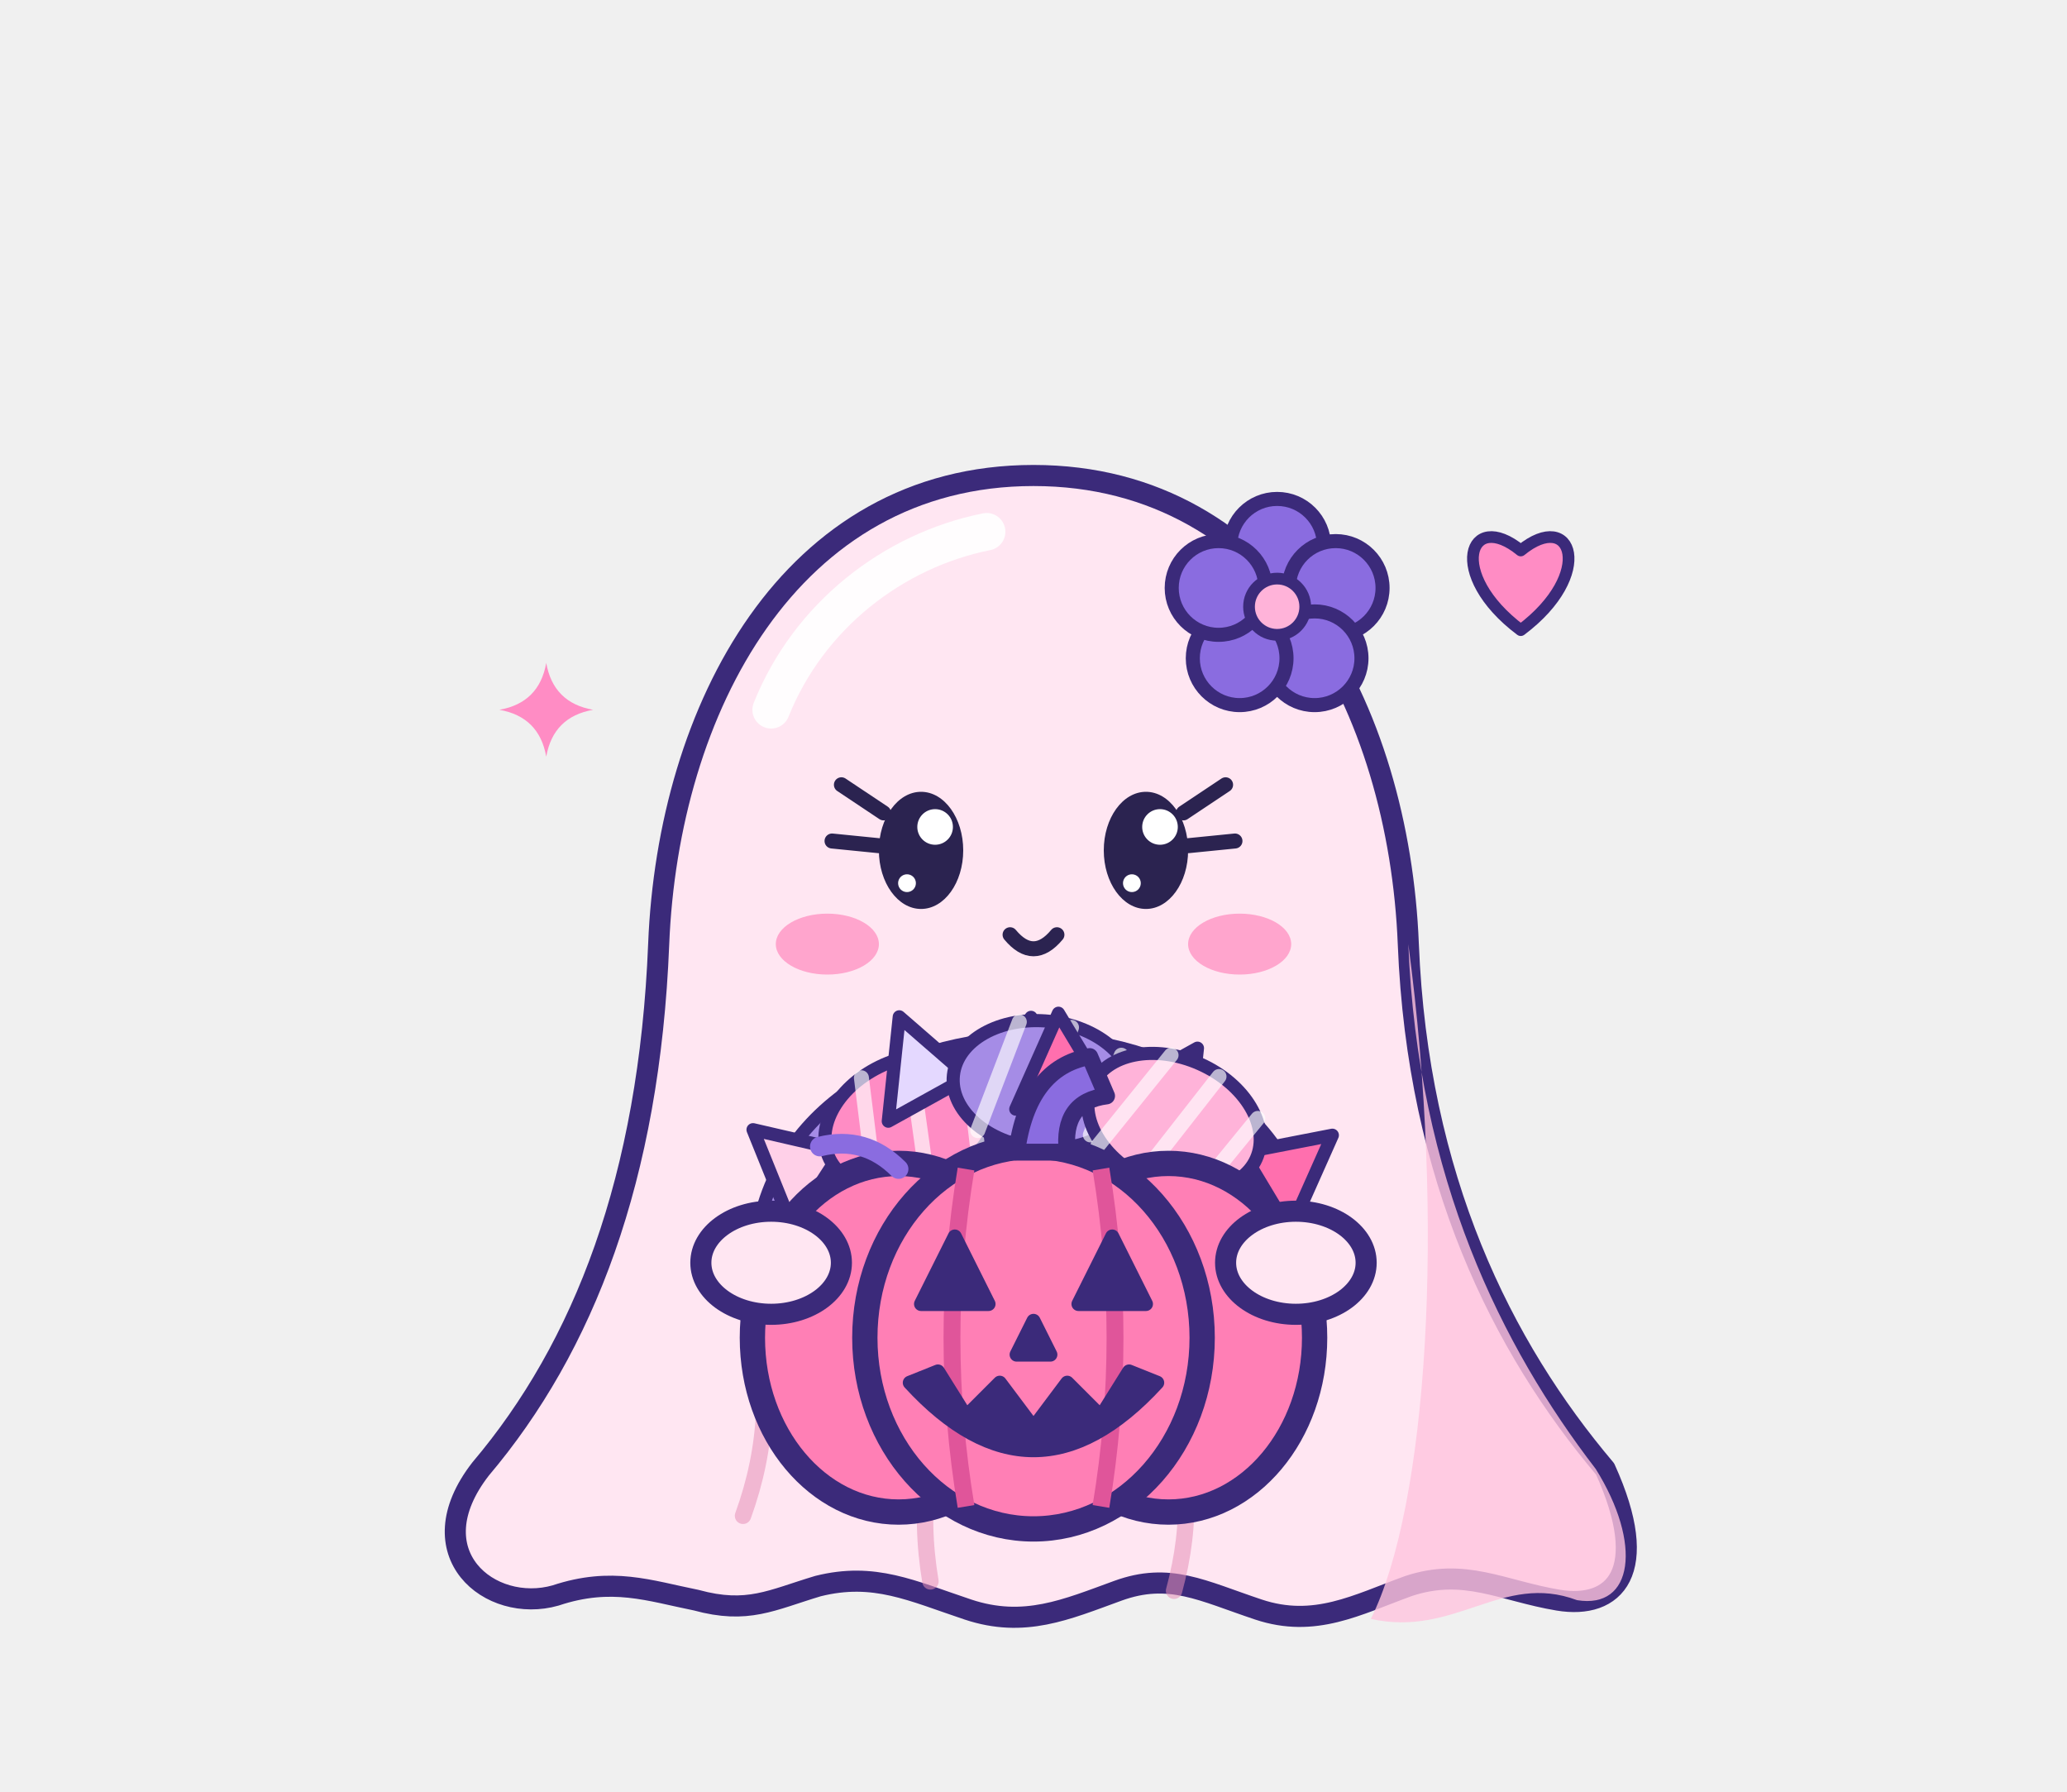
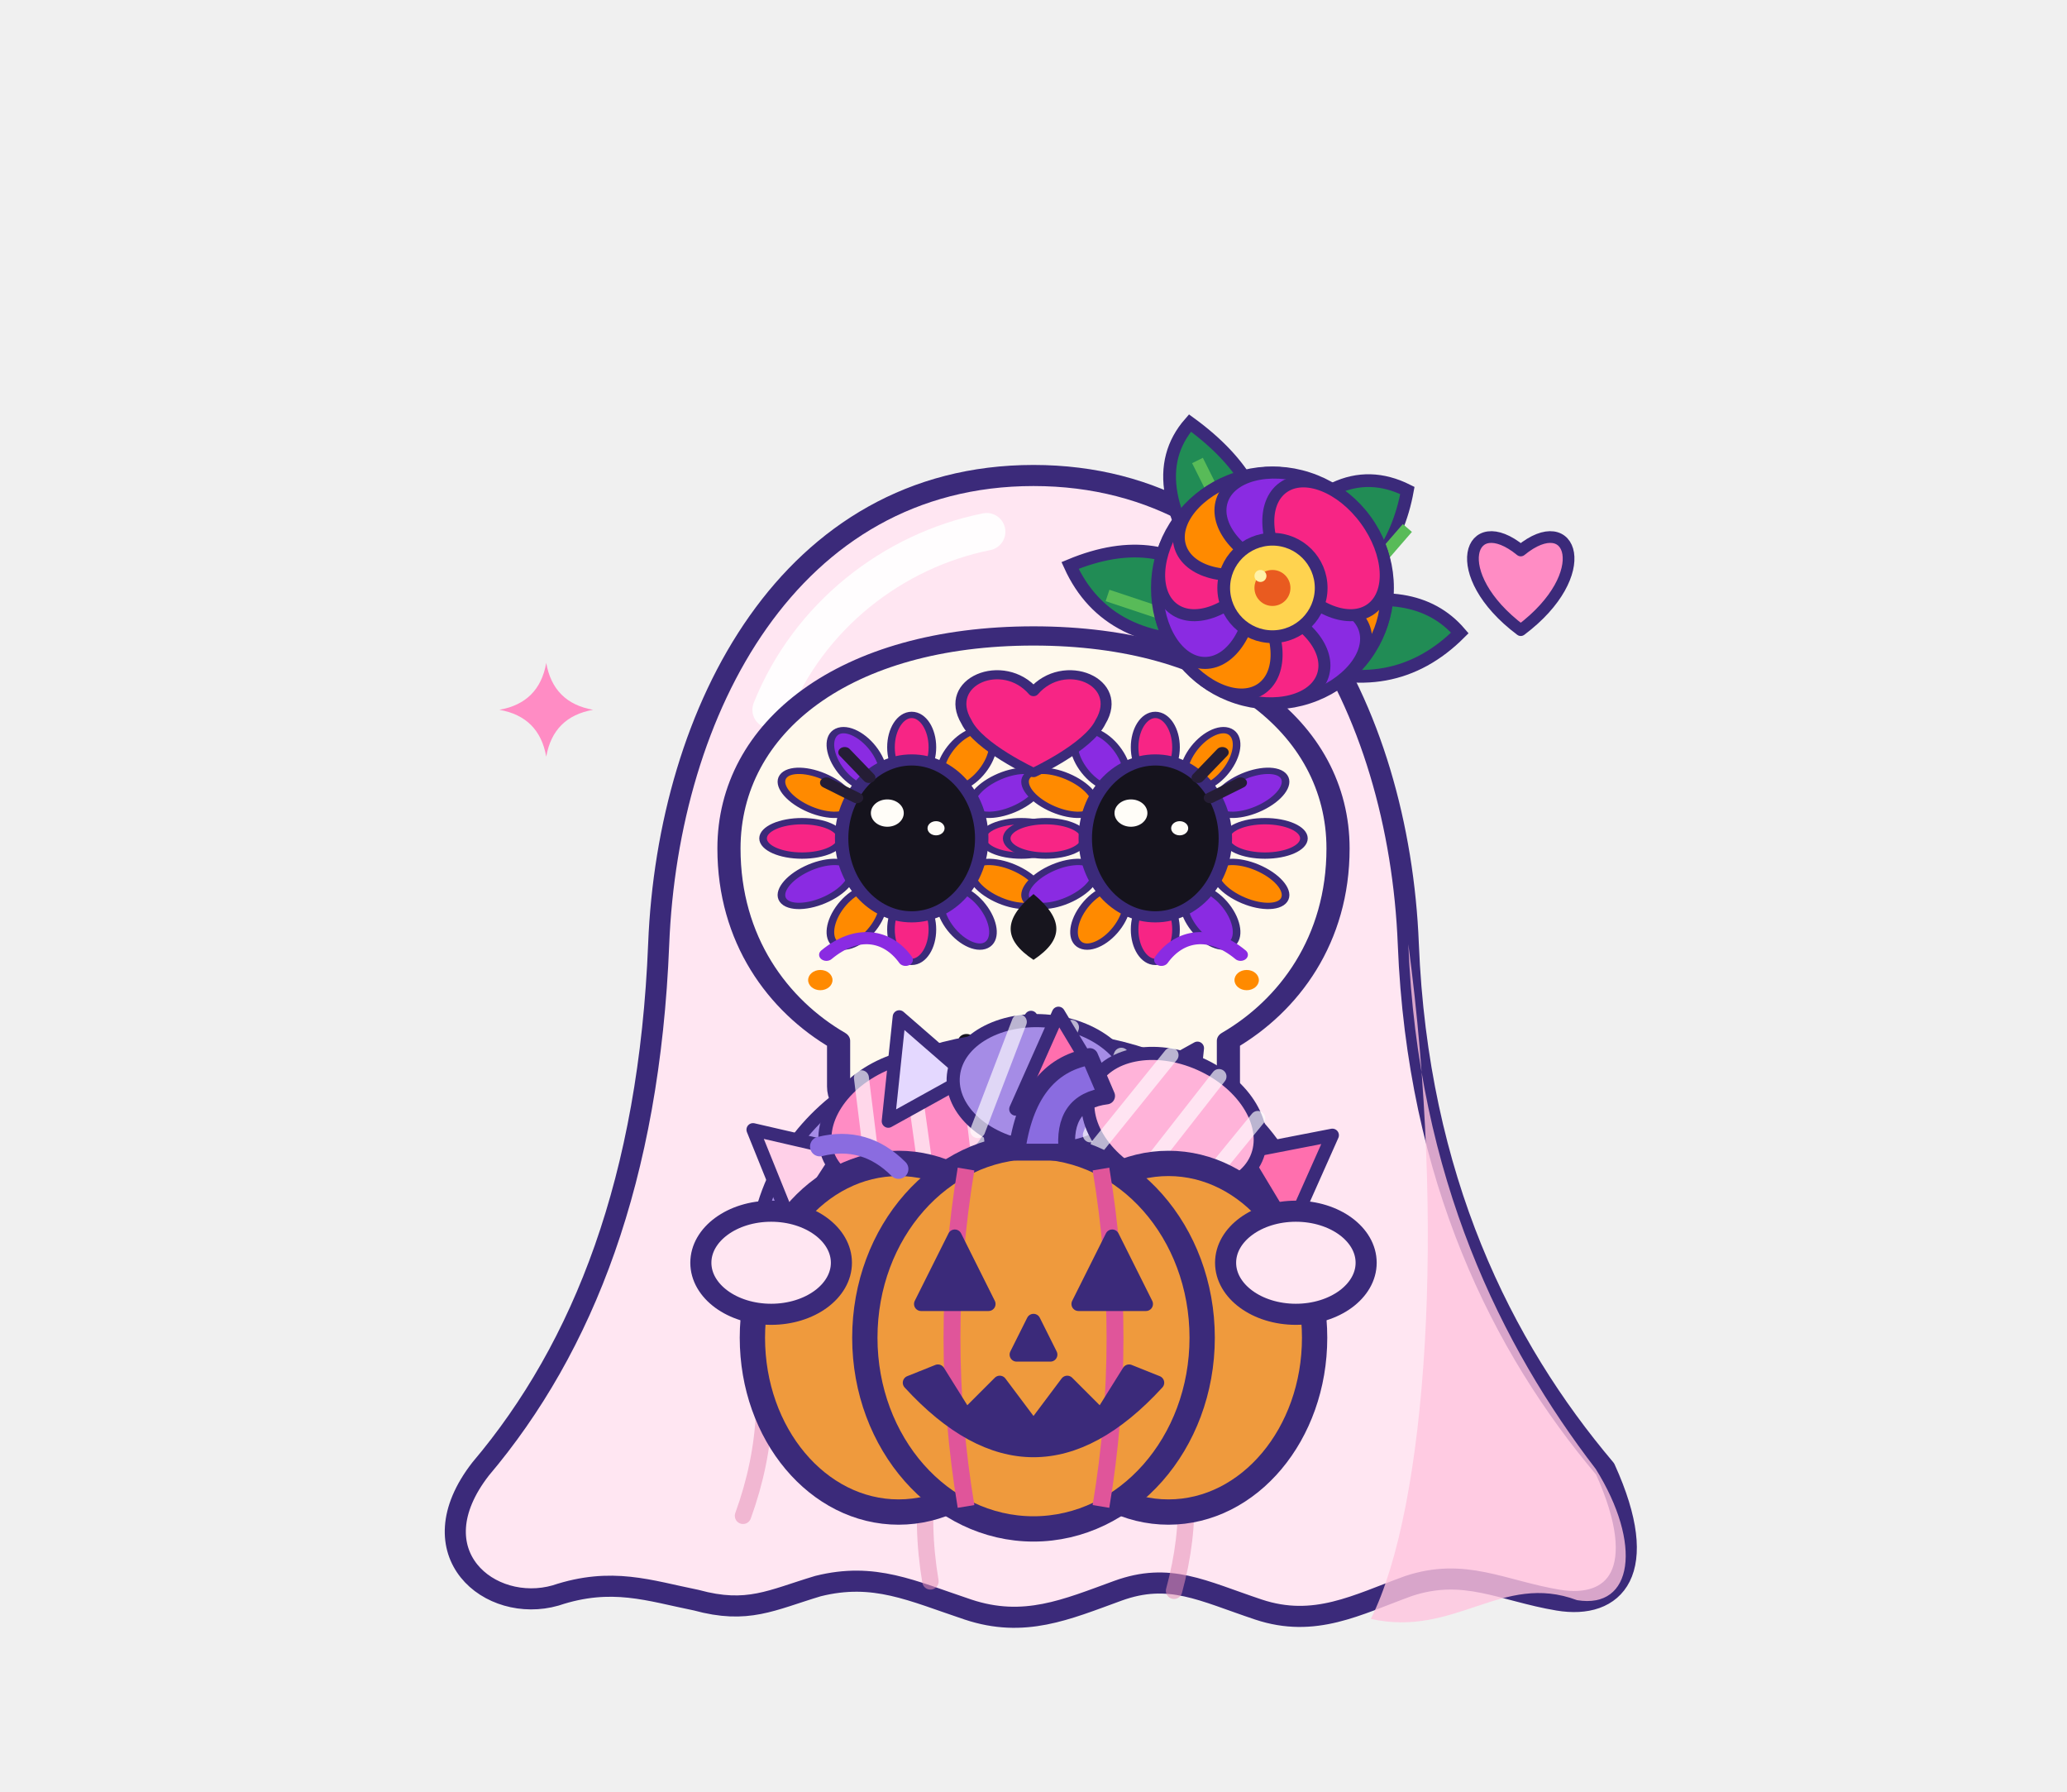
<svg xmlns="http://www.w3.org/2000/svg" viewBox="0 0 300 260" role="img" aria-label="Boo-buddy ghost 1">
  <g>
    <g transform="translate(150 205) scale(.68)">
      <g class="f d1">
        <g class="hop">
          <path d="M0 -200 C-52 -200 -78 -150 -80 -100 C-82 -50 -96 -14 -118 12 C-132 30 -116 43 -102 39 C-90 35 -82 38 -72 40 C-61 43 -56 40 -46 37 C-34 34 -26 38 -14 42 C-2 46 7 42 18 38 C29 34 36 38 48 42 C60 46 69 41 80 37 C92 33 100 38 112 40 C124 42 132 34 122 12 C100 -14 82 -50 80 -100 C78 -150 52 -200 0 -200Z" fill="#FFE6F2" stroke="#3B2A7A" stroke-width="4.5" stroke-linejoin="round" stroke-linecap="round">
            <animate attributeName="d" dur="2.8s" repeatCount="indefinite" calcMode="spline" keyTimes="0;0.33;0.66;1" keySplines=".4 0 .6 1;.4 0 .6 1;.4 0 .6 1" values="M0 -200 C-52 -200 -78 -150 -80 -100 C-82 -50 -96 -14 -118 12 C-132 30 -116 43 -102 39 C-90 35 -82 38 -72 40 C-61 43 -56 40 -46 37 C-34 34 -26 38 -14 42 C-2 46 7 42 18 38 C29 34 36 38 48 42 C60 46 69 41 80 37 C92 33 100 38 112 40 C124 42 132 34 122 12 C100 -14 82 -50 80 -100 C78 -150 52 -200 0 -200Z;M0 -200 C-52 -200 -78 -150 -80 -100 C-82 -50 -96 -14 -118 12 C-132 34 -116 46 -102 41 C-90 36 -82 33 -72 39 C-61 46 -56 43 -46 39 C-34 35 -26 34 -14 39 C-2 44 7 45 18 41 C29 37 36 34 48 39 C60 44 69 45 80 41 C92 37 100 34 112 39 C124 44 132 34 122 12 C100 -14 82 -50 80 -100 C78 -150 52 -200 0 -200Z;M0 -200 C-52 -200 -78 -150 -80 -100 C-82 -50 -96 -14 -118 12 C-132 26 -116 40 -102 37 C-90 34 -82 42 -72 44 C-61 46 -56 37 -46 34 C-34 31 -26 42 -14 45 C-2 48 7 37 18 35 C29 33 36 43 48 45 C60 47 69 37 80 34 C92 31 100 42 112 43 C124 44 132 34 122 12 C100 -14 82 -50 80 -100 C78 -150 52 -200 0 -200Z;M0 -200 C-52 -200 -78 -150 -80 -100 C-82 -50 -96 -14 -118 12 C-132 30 -116 43 -102 39 C-90 35 -82 38 -72 40 C-61 43 -56 40 -46 37 C-34 34 -26 38 -14 42 C-2 46 7 42 18 38 C29 34 36 38 48 42 C60 46 69 41 80 37 C92 33 100 38 112 40 C124 42 132 34 122 12 C100 -14 82 -50 80 -100 C78 -150 52 -200 0 -200Z" />
          </path>
          <path d="M80 -100 C82 -50 100 -14 120 12 C130 28 128 42 116 40 C100 34 90 48 72 44 C84 20 88 -40 80 -100Z" fill="#FFC4DE" opacity=".8" />
          <path d="M-62 22 q8 -22 2 -44 M-22 36 q-4 -24 6 -42 M30 38 q6 -22 -2 -40" stroke="#E58FB8" stroke-width="3.5" fill="none" stroke-linecap="round" opacity=".55" />
          <path d="M-56 -150 C-48 -170 -30 -184 -10 -188" stroke="#fff" stroke-width="8" fill="none" stroke-linecap="round" opacity=".9" />
-           <g class="eo">
-             <ellipse cx="-24" cy="-120" rx="9" ry="12.5" fill="#2B2350" />
-             <circle cx="-21" cy="-125" r="3.8" fill="#fff" />
-             <circle cx="-27" cy="-113" r="1.9" fill="#fff" />
-             <path d="M-32 -128 l-9 -6 M-33 -121 l-10 -1" stroke="#2B2350" stroke-width="3.2" stroke-linecap="round" />
-             <ellipse cx="24" cy="-120" rx="9" ry="12.5" fill="#2B2350" />
-             <circle cx="27" cy="-125" r="3.8" fill="#fff" />
-             <circle cx="21" cy="-113" r="1.9" fill="#fff" />
-             <path d="M32 -128 l9 -6 M33 -121 l10 -1" stroke="#2B2350" stroke-width="3.2" stroke-linecap="round" />
+           <path d="M0 -160 C-5 -155 -4 -151 0 -149 C4 -151 5 -155 0 -160Z" fill="#FFB33F" stroke="#D94F91" stroke-width="2.5" />
+           <circle cx="0" cy="-154" r="2" fill="#D94F91" />
+           <g fill="#D94F91">
+             <circle cx="-49" cy="-87" r="2.6" />
+             <circle cx="-43" cy="-83" r="1.7" />
+             <circle cx="49" cy="-87" r="2.6" />
+             <circle cx="43" cy="-83" r="1.7" />
          </g>
-           <g class="eh" opacity="0">
-             <path d="M-34 -116 Q-24 -130 -14 -116 M14 -116 Q24 -130 34 -116" stroke="#2B2350" stroke-width="4.5" fill="none" stroke-linecap="round" />
-             <path d="M-36 -124 l-8 -5 M36 -124 l8 -5" stroke="#2B2350" stroke-width="3.2" stroke-linecap="round" />
+         </g>
+         <g class="eo">
+           <ellipse cx="-24" cy="-120" rx="9" ry="12.5" fill="#2B2350" />
+           <circle cx="-21" cy="-125" r="3.8" fill="#fff" />
+           <circle cx="-27" cy="-113" r="1.9" fill="#fff" />
+           <path d="M-32 -128 l-9 -6 M-33 -121 l-10 -1" stroke="#2B2350" stroke-width="3.2" stroke-linecap="round" />
+           <ellipse cx="24" cy="-120" rx="9" ry="12.5" fill="#2B2350" />
+           <circle cx="27" cy="-125" r="3.8" fill="#fff" />
+           <circle cx="21" cy="-113" r="1.9" fill="#fff" />
+           <path d="M32 -128 l9 -6 M33 -121 l10 -1" stroke="#2B2350" stroke-width="3.2" stroke-linecap="round" />
+         </g>
+         <g class="eh" opacity="0">
+           <path d="M-34 -116 Q-24 -130 -14 -116 M14 -116 Q24 -130 34 -116" stroke="#2B2350" stroke-width="4.5" fill="none" stroke-linecap="round" />
+           <path d="M-36 -124 l-8 -5 M36 -124 l8 -5" stroke="#2B2350" stroke-width="3.2" stroke-linecap="round" />
+         </g>
+         <ellipse cx="-44" cy="-100" rx="11" ry="6.5" fill="#FF8FC0" opacity=".75" />
+         <ellipse cx="44" cy="-100" rx="11" ry="6.5" fill="#FF8FC0" opacity=".75" />
+         <path d="M-5 -102 Q0 -96 5 -102" stroke="#2B2350" stroke-width="3.2" fill="none" stroke-linecap="round" />
+         <g class="sugar-skull-face" transform="translate(0 -115) scale(1.3 1.08) translate(0 115)" stroke-linejoin="round" stroke-linecap="round">
+           <path d="M0 -162 C-31 -162 -50 -144 -50 -120 C-50 -102 -42 -89 -32 -82 L-32 -73 Q-32 -67 -23 -67 H23 Q32 -67 32 -73 L32 -82 C42 -89 50 -102 50 -120 C50 -144 31 -162 0 -162Z" fill="#FFF9ED" stroke="#3B2A7A" stroke-width="3.8" />
+           <ellipse cx="-20" cy="-122" rx="3.4" ry="6.4" transform="rotate(0 -20 -122) translate(0 -18)" fill="#F72585" stroke="#3B2A7A" stroke-width="1.25" />
+           <ellipse cx="-20" cy="-122" rx="3.4" ry="6.4" transform="rotate(30 -20 -122) translate(0 -18)" fill="#FF8A00" stroke="#3B2A7A" stroke-width="1.25" />
+           <ellipse cx="-20" cy="-122" rx="3.4" ry="6.4" transform="rotate(60 -20 -122) translate(0 -18)" fill="#8A2BE2" stroke="#3B2A7A" stroke-width="1.25" />
+           <ellipse cx="-20" cy="-122" rx="3.4" ry="6.4" transform="rotate(90 -20 -122) translate(0 -18)" fill="#F72585" stroke="#3B2A7A" stroke-width="1.25" />
+           <ellipse cx="-20" cy="-122" rx="3.4" ry="6.4" transform="rotate(120 -20 -122) translate(0 -18)" fill="#FF8A00" stroke="#3B2A7A" stroke-width="1.25" />
+           <ellipse cx="-20" cy="-122" rx="3.4" ry="6.4" transform="rotate(150 -20 -122) translate(0 -18)" fill="#8A2BE2" stroke="#3B2A7A" stroke-width="1.25" />
+           <ellipse cx="-20" cy="-122" rx="3.4" ry="6.4" transform="rotate(180 -20 -122) translate(0 -18)" fill="#F72585" stroke="#3B2A7A" stroke-width="1.25" />
+           <ellipse cx="-20" cy="-122" rx="3.4" ry="6.4" transform="rotate(210 -20 -122) translate(0 -18)" fill="#FF8A00" stroke="#3B2A7A" stroke-width="1.25" />
+           <ellipse cx="-20" cy="-122" rx="3.4" ry="6.4" transform="rotate(240 -20 -122) translate(0 -18)" fill="#8A2BE2" stroke="#3B2A7A" stroke-width="1.25" />
+           <ellipse cx="-20" cy="-122" rx="3.4" ry="6.4" transform="rotate(270 -20 -122) translate(0 -18)" fill="#F72585" stroke="#3B2A7A" stroke-width="1.25" />
+           <ellipse cx="-20" cy="-122" rx="3.4" ry="6.4" transform="rotate(300 -20 -122) translate(0 -18)" fill="#FF8A00" stroke="#3B2A7A" stroke-width="1.25" />
+           <ellipse cx="-20" cy="-122" rx="3.4" ry="6.4" transform="rotate(330 -20 -122) translate(0 -18)" fill="#8A2BE2" stroke="#3B2A7A" stroke-width="1.25" />
+           <ellipse cx="-20" cy="-122" rx="11.5" ry="15.5" fill="#15131D" stroke="#3B2A7A" stroke-width="2.2" />
+           <path d="M-27 -134 L-31 -139 M-29 -130 L-34 -133" fill="none" stroke="#251D35" stroke-width="2.1" />
+           <circle cx="-24" cy="-127" r="2.7" fill="#FFFDF8" />
+           <circle cx="-16" cy="-124" r="1.4" fill="#FFFDF8" />
+           <ellipse cx="20" cy="-122" rx="3.4" ry="6.4" transform="rotate(0 20 -122) translate(0 -18)" fill="#F72585" stroke="#3B2A7A" stroke-width="1.25" />
+           <ellipse cx="20" cy="-122" rx="3.4" ry="6.4" transform="rotate(30 20 -122) translate(0 -18)" fill="#FF8A00" stroke="#3B2A7A" stroke-width="1.25" />
+           <ellipse cx="20" cy="-122" rx="3.4" ry="6.4" transform="rotate(60 20 -122) translate(0 -18)" fill="#8A2BE2" stroke="#3B2A7A" stroke-width="1.25" />
+           <ellipse cx="20" cy="-122" rx="3.4" ry="6.4" transform="rotate(90 20 -122) translate(0 -18)" fill="#F72585" stroke="#3B2A7A" stroke-width="1.25" />
+           <ellipse cx="20" cy="-122" rx="3.4" ry="6.4" transform="rotate(120 20 -122) translate(0 -18)" fill="#FF8A00" stroke="#3B2A7A" stroke-width="1.25" />
+           <ellipse cx="20" cy="-122" rx="3.4" ry="6.4" transform="rotate(150 20 -122) translate(0 -18)" fill="#8A2BE2" stroke="#3B2A7A" stroke-width="1.25" />
+           <ellipse cx="20" cy="-122" rx="3.4" ry="6.4" transform="rotate(180 20 -122) translate(0 -18)" fill="#F72585" stroke="#3B2A7A" stroke-width="1.25" />
+           <ellipse cx="20" cy="-122" rx="3.4" ry="6.4" transform="rotate(210 20 -122) translate(0 -18)" fill="#FF8A00" stroke="#3B2A7A" stroke-width="1.25" />
+           <ellipse cx="20" cy="-122" rx="3.4" ry="6.4" transform="rotate(240 20 -122) translate(0 -18)" fill="#8A2BE2" stroke="#3B2A7A" stroke-width="1.25" />
+           <ellipse cx="20" cy="-122" rx="3.4" ry="6.4" transform="rotate(270 20 -122) translate(0 -18)" fill="#F72585" stroke="#3B2A7A" stroke-width="1.25" />
+           <ellipse cx="20" cy="-122" rx="3.4" ry="6.4" transform="rotate(300 20 -122) translate(0 -18)" fill="#FF8A00" stroke="#3B2A7A" stroke-width="1.25" />
+           <ellipse cx="20" cy="-122" rx="3.4" ry="6.4" transform="rotate(330 20 -122) translate(0 -18)" fill="#8A2BE2" stroke="#3B2A7A" stroke-width="1.25" />
+           <ellipse cx="20" cy="-122" rx="11.5" ry="15.5" fill="#15131D" stroke="#3B2A7A" stroke-width="2.2" />
+           <path d="M27 -134 L31 -139 M29 -130 L34 -133" fill="none" stroke="#251D35" stroke-width="2.1" />
+           <circle cx="16" cy="-127" r="2.7" fill="#FFFDF8" />
+           <circle cx="24" cy="-124" r="1.4" fill="#FFFDF8" />
+           <path d="M0 -151 C-5 -158 -15 -153 -11 -145 C-9 -140 0 -135 0 -135 C0 -135 9 -140 11 -145 C15 -153 5 -158 0 -151Z" fill="#F72585" stroke="#3B2A7A" stroke-width="1.8" />
+           <path d="M-34 -99 C-29 -104 -24 -103 -21 -98 M34 -99 C29 -104 24 -103 21 -98" fill="none" stroke="#8A2BE2" stroke-width="2.4" />
+           <circle cx="-35" cy="-94" r="2" fill="#FF8A00" />
+           <circle cx="35" cy="-94" r="2" fill="#FF8A00" />
+           <path d="M0 -111 C-5 -106 -5 -102 0 -98 C5 -102 5 -106 0 -111Z" fill="#17151E" />
+           <path d="M-11 -82 Q0 -72 11 -82" fill="none" stroke="#17151E" stroke-width="2.7" />
+           <path d="M-5 -74 Q0 -72 5 -74" fill="none" stroke="#F08CB8" stroke-width="1.7" />
+         </g>
+         <g class="head-flower" transform="translate(51 -176) scale(1.6)">
+           <path d="M-7 7 Q-22 8 -27 -3 Q-15 -8 -7 0 Q-18 -14 -11 -22 Q0 -14 -1 -4 Q8 -18 18 -13 Q16 -2 6 3 Q19 -1 25 6 Q16 15 3 10Z" fill="#218C55" stroke="#3B2A7A" stroke-width="1.7" />
+           <path d="M-22 1 L-7 6 M-10 -17 L-3 -3 M18 -8 L5 7" fill="none" stroke="#58BB58" stroke-width="1.6" />
+           <ellipse cx="9.00" cy="0.00" rx="6.4" ry="10" transform="rotate(0 9.00 0.00)" fill="#F72585" stroke="#3B2A7A" stroke-width="1.6" />
+           <ellipse cx="7.28" cy="5.29" rx="6.4" ry="10" transform="rotate(36 7.28 5.29)" fill="#FF8A00" stroke="#3B2A7A" stroke-width="1.6" />
+           <ellipse cx="2.78" cy="8.56" rx="6.4" ry="10" transform="rotate(72 2.78 8.56)" fill="#8A2BE2" stroke="#3B2A7A" stroke-width="1.6" />
+           <ellipse cx="-2.78" cy="8.56" rx="6.4" ry="10" transform="rotate(108 -2.78 8.56)" fill="#F72585" stroke="#3B2A7A" stroke-width="1.6" />
+           <ellipse cx="-7.28" cy="5.29" rx="6.4" ry="10" transform="rotate(144 -7.28 5.29)" fill="#FF8A00" stroke="#3B2A7A" stroke-width="1.6" />
+           <ellipse cx="-9.00" cy="0.00" rx="6.4" ry="10" transform="rotate(180 -9.00 0.00)" fill="#8A2BE2" stroke="#3B2A7A" stroke-width="1.6" />
+           <ellipse cx="-7.28" cy="-5.29" rx="6.4" ry="10" transform="rotate(216 -7.28 -5.29)" fill="#F72585" stroke="#3B2A7A" stroke-width="1.6" />
+           <ellipse cx="-2.78" cy="-8.56" rx="6.4" ry="10" transform="rotate(252 -2.78 -8.56)" fill="#FF8A00" stroke="#3B2A7A" stroke-width="1.6" />
+           <ellipse cx="2.78" cy="-8.56" rx="6.4" ry="10" transform="rotate(288 2.78 -8.56)" fill="#8A2BE2" stroke="#3B2A7A" stroke-width="1.6" />
+           <ellipse cx="7.28" cy="-5.29" rx="6.4" ry="10" transform="rotate(324 7.28 -5.29)" fill="#F72585" stroke="#3B2A7A" stroke-width="1.6" />
+           <circle r="6.5" fill="#FFD34F" stroke="#3B2A7A" stroke-width="1.7" />
+           <circle r="2.4" fill="#E95B20" />
+           <circle cx="-1.6" cy="-1.6" r=".8" fill="#FFF2A8" />
+         </g>
+         <path d="M-56 -30 C-56 -92 56 -92 56 -30" stroke="#3B2A7A" stroke-width="10" fill="none" stroke-linecap="round" />
+         <path d="M-56 -30 C-56 -92 56 -92 56 -30" stroke="#A58CE6" stroke-width="4.5" fill="none" stroke-linecap="round" />
+         <g class="cd c1">
+           <g transform="translate(-26 -62) rotate(-22) scale(0.8)">
+             <path d="M-20 0 L-40 -14 L-40 14Z M20 0 L40 -14 L40 14Z" fill="#FFD0E8" stroke="#3B2A7A" stroke-width="3.5" stroke-linejoin="round" stroke-linecap="round" />
+             <ellipse rx="24" ry="17" fill="#FF8CC4" stroke="#3B2A7A" stroke-width="3.5" stroke-linejoin="round" stroke-linecap="round" />
+             <path d="M-8 -16 L-16 14 M6 -16 L-2 16 M20 -10 L14 12" stroke="#fff" stroke-width="4" opacity=".65" stroke-linecap="round" />
          </g>
-           <ellipse cx="-44" cy="-100" rx="11" ry="6.5" fill="#FF8FC0" opacity=".75" />
-           <ellipse cx="44" cy="-100" rx="11" ry="6.5" fill="#FF8FC0" opacity=".75" />
-           <path d="M-5 -102 Q0 -96 5 -102" stroke="#2B2350" stroke-width="3.2" fill="none" stroke-linecap="round" />
-           <g transform="translate(52 -172)">
-             <circle cx="0" cy="-13" r="10" fill="#8A6CE0" stroke="#3B2A7A" stroke-width="3" />
-             <circle cx="12.5" cy="-4" r="10" fill="#8A6CE0" stroke="#3B2A7A" stroke-width="3" />
-             <circle cx="8" cy="11" r="10" fill="#8A6CE0" stroke="#3B2A7A" stroke-width="3" />
-             <circle cx="-8" cy="11" r="10" fill="#8A6CE0" stroke="#3B2A7A" stroke-width="3" />
-             <circle cx="-12.5" cy="-4" r="10" fill="#8A6CE0" stroke="#3B2A7A" stroke-width="3" />
-             <circle r="6" fill="#FFB3D9" stroke="#3B2A7A" stroke-width="2.5" />
+         </g>
+         <g class="cd c2">
+           <g transform="translate(2 -70) rotate(6) scale(0.8)">
+             <path d="M-20 0 L-40 -14 L-40 14Z M20 0 L40 -14 L40 14Z" fill="#E4D8FF" stroke="#3B2A7A" stroke-width="3.5" stroke-linejoin="round" stroke-linecap="round" />
+             <ellipse rx="24" ry="17" fill="#A58CE6" stroke="#3B2A7A" stroke-width="3.5" stroke-linejoin="round" stroke-linecap="round" />
+             <path d="M-8 -16 L-16 14 M6 -16 L-2 16 M20 -10 L14 12" stroke="#fff" stroke-width="4" opacity=".65" stroke-linecap="round" />
          </g>
-           <path d="M-56 -30 C-56 -92 56 -92 56 -30" stroke="#3B2A7A" stroke-width="10" fill="none" stroke-linecap="round" />
-           <path d="M-56 -30 C-56 -92 56 -92 56 -30" stroke="#A58CE6" stroke-width="4.5" fill="none" stroke-linecap="round" />
-           <g class="cd c1">
-             <g transform="translate(-26 -62) rotate(-22) scale(0.8)">
-               <path d="M-20 0 L-40 -14 L-40 14Z M20 0 L40 -14 L40 14Z" fill="#FFD0E8" stroke="#3B2A7A" stroke-width="3.5" stroke-linejoin="round" stroke-linecap="round" />
-               <ellipse rx="24" ry="17" fill="#FF8CC4" stroke="#3B2A7A" stroke-width="3.5" stroke-linejoin="round" stroke-linecap="round" />
-               <path d="M-8 -16 L-16 14 M6 -16 L-2 16 M20 -10 L14 12" stroke="#fff" stroke-width="4" opacity=".65" stroke-linecap="round" />
-             </g>
+         </g>
+         <g class="cd c3">
+           <g transform="translate(30 -62) rotate(24) scale(0.8)">
+             <path d="M-20 0 L-40 -14 L-40 14Z M20 0 L40 -14 L40 14Z" fill="#FF6FAE" stroke="#3B2A7A" stroke-width="3.5" stroke-linejoin="round" stroke-linecap="round" />
+             <ellipse rx="24" ry="17" fill="#FFB3D9" stroke="#3B2A7A" stroke-width="3.5" stroke-linejoin="round" stroke-linecap="round" />
+             <path d="M-8 -16 L-16 14 M6 -16 L-2 16 M20 -10 L14 12" stroke="#fff" stroke-width="4" opacity=".65" stroke-linecap="round" />
          </g>
-           <g class="cd c2">
-             <g transform="translate(2 -70) rotate(6) scale(0.8)">
-               <path d="M-20 0 L-40 -14 L-40 14Z M20 0 L40 -14 L40 14Z" fill="#E4D8FF" stroke="#3B2A7A" stroke-width="3.5" stroke-linejoin="round" stroke-linecap="round" />
-               <ellipse rx="24" ry="17" fill="#A58CE6" stroke="#3B2A7A" stroke-width="3.5" stroke-linejoin="round" stroke-linecap="round" />
-               <path d="M-8 -16 L-16 14 M6 -16 L-2 16 M20 -10 L14 12" stroke="#fff" stroke-width="4" opacity=".65" stroke-linecap="round" />
-             </g>
-           </g>
-           <g class="cd c3">
-             <g transform="translate(30 -62) rotate(24) scale(0.8)">
-               <path d="M-20 0 L-40 -14 L-40 14Z M20 0 L40 -14 L40 14Z" fill="#FF6FAE" stroke="#3B2A7A" stroke-width="3.5" stroke-linejoin="round" stroke-linecap="round" />
-               <ellipse rx="24" ry="17" fill="#FFB3D9" stroke="#3B2A7A" stroke-width="3.5" stroke-linejoin="round" stroke-linecap="round" />
-               <path d="M-8 -16 L-16 14 M6 -16 L-2 16 M20 -10 L14 12" stroke="#fff" stroke-width="4" opacity=".65" stroke-linecap="round" />
-             </g>
-           </g>
-           <g transform="translate(0 -16) scale(1.2)">
-             <ellipse cx="-24" cy="0" rx="26" ry="31" fill="#FF7FB5" stroke="#3B2A7A" stroke-width="4.5" stroke-linejoin="round" stroke-linecap="round" />
-             <ellipse cx="24" cy="0" rx="26" ry="31" fill="#FF7FB5" stroke="#3B2A7A" stroke-width="4.5" stroke-linejoin="round" stroke-linecap="round" />
-             <ellipse cx="0" cy="0" rx="30" ry="34" fill="#FF7FB5" stroke="#3B2A7A" stroke-width="4.5" stroke-linejoin="round" stroke-linecap="round" />
-             <path d="M-12 -30 Q-17 0 -12 30 M12 -30 Q17 0 12 30" stroke="#E0559A" stroke-width="3" fill="none" />
-             <path d="M-3 -33 Q-1 -48 10 -50 L13 -43 Q5 -42 6 -33Z" fill="#8A6CE0" stroke="#3B2A7A" stroke-width="3" stroke-linejoin="round" />
-             <path d="M-24 -30 q-6 -6 -14 -4" stroke="#8A6CE0" stroke-width="3.5" fill="none" stroke-linecap="round" />
-             <path d="M-20 -6 L-8 -6 L-14 -18Z M8 -6 L20 -6 L14 -18Z M-3 3 L3 3 L0 -3Z M-22 8 Q0 32 22 8 L17 6 L12 14 L6 8 L0 16 L-6 8 L-12 14 L-17 6Z" fill="#3B2A7A" stroke="#3B2A7A" stroke-width="2.5" stroke-linejoin="round" />
-           </g>
-           <ellipse cx="-56" cy="-32" rx="15" ry="11" fill="#FFE6F2" stroke="#3B2A7A" stroke-width="4.5" stroke-linejoin="round" stroke-linecap="round" />
-           <ellipse cx="56" cy="-32" rx="15" ry="11" fill="#FFE6F2" stroke="#3B2A7A" stroke-width="4.5" stroke-linejoin="round" stroke-linecap="round" />
-           <path transform="translate(104 -176) scale(1)" d="M0 9 C-16 -3 -11 -17 0 -8 C11 -17 16 -3 0 9Z" fill="#FF8CC4" stroke="#3B2A7A" stroke-width="2.5" stroke-linejoin="round" />
-           <path transform="translate(-104 -150) scale(1)" d="M0 -10 Q1.5 -1.5 10 0 Q1.5 1.5 0 10 Q-1.5 1.5 -10 0 Q-1.5 -1.5 0 -10Z" fill="#FF8CC4" />
        </g>
+         <g transform="translate(0 -16) scale(1.2)">
+           <ellipse cx="-24" cy="0" rx="26" ry="31" fill="#EF9A3D" stroke="#3B2A7A" stroke-width="4.5" stroke-linejoin="round" stroke-linecap="round" />
+           <ellipse cx="24" cy="0" rx="26" ry="31" fill="#EF9A3D" stroke="#3B2A7A" stroke-width="4.5" stroke-linejoin="round" stroke-linecap="round" />
+           <ellipse cx="0" cy="0" rx="30" ry="34" fill="#EF9A3D" stroke="#3B2A7A" stroke-width="4.5" stroke-linejoin="round" stroke-linecap="round" />
+           <path d="M-12 -30 Q-17 0 -12 30 M12 -30 Q17 0 12 30" stroke="#E0559A" stroke-width="3" fill="none" />
+           <path d="M-3 -33 Q-1 -48 10 -50 L13 -43 Q5 -42 6 -33Z" fill="#8A6CE0" stroke="#3B2A7A" stroke-width="3" stroke-linejoin="round" />
+           <path d="M-24 -30 q-6 -6 -14 -4" stroke="#8A6CE0" stroke-width="3.5" fill="none" stroke-linecap="round" />
+           <path d="M-20 -6 L-8 -6 L-14 -18Z M8 -6 L20 -6 L14 -18Z M-3 3 L3 3 L0 -3Z M-22 8 Q0 32 22 8 L17 6 L12 14 L6 8 L0 16 L-6 8 L-12 14 L-17 6Z" fill="#3B2A7A" stroke="#3B2A7A" stroke-width="2.5" stroke-linejoin="round" />
+         </g>
+         <ellipse cx="-56" cy="-32" rx="15" ry="11" fill="#FFE6F2" stroke="#3B2A7A" stroke-width="4.5" stroke-linejoin="round" stroke-linecap="round" />
+         <ellipse cx="56" cy="-32" rx="15" ry="11" fill="#FFE6F2" stroke="#3B2A7A" stroke-width="4.5" stroke-linejoin="round" stroke-linecap="round" />
+         <path transform="translate(104 -176) scale(1)" d="M0 9 C-16 -3 -11 -17 0 -8 C11 -17 16 -3 0 9Z" fill="#FF8CC4" stroke="#3B2A7A" stroke-width="2.5" stroke-linejoin="round" />
+         <path transform="translate(-104 -150) scale(1)" d="M0 -10 Q1.5 -1.5 10 0 Q1.5 1.5 0 10 Q-1.5 1.5 -10 0 Q-1.5 -1.5 0 -10Z" fill="#FF8CC4" />
      </g>
    </g>
  </g>
</svg>
